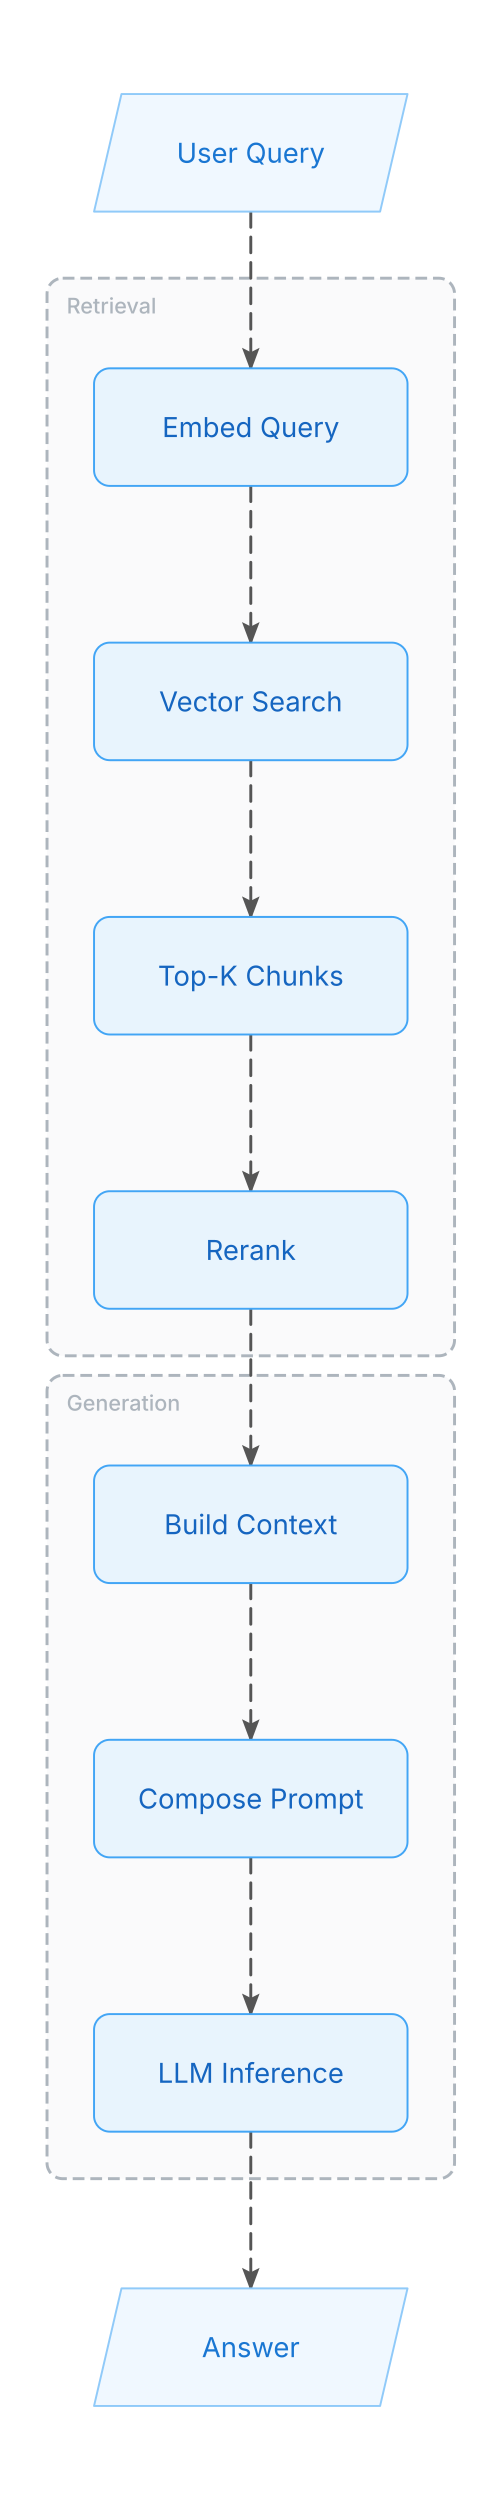
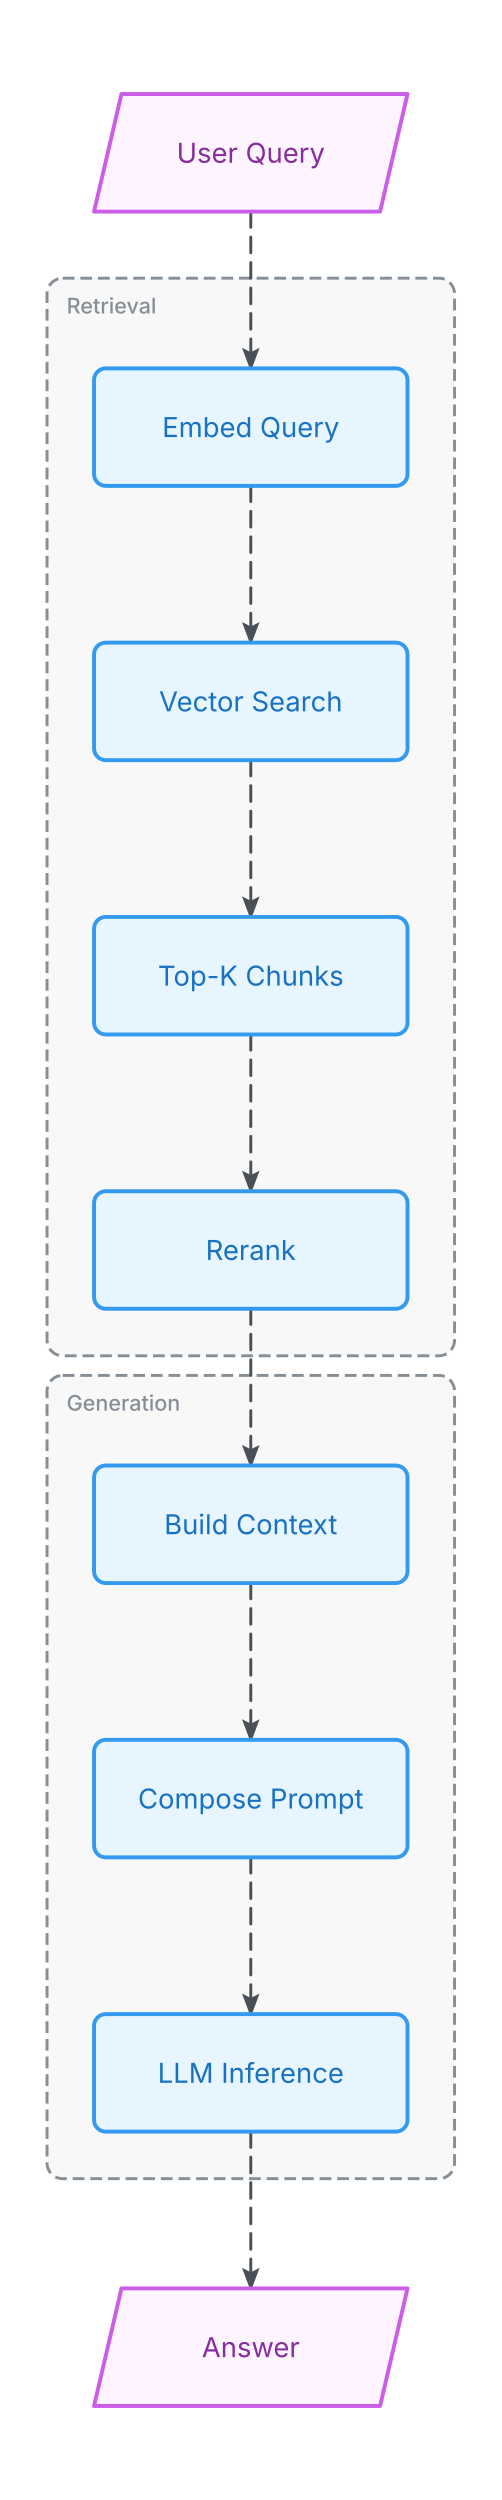
<svg xmlns="http://www.w3.org/2000/svg" width="256" height="1276" viewBox="-28 -28 256 1276">
  <defs>
    <marker id="fc-1-arrow" markerWidth="8" markerHeight="6" refX="7" refY="3" orient="auto" markerUnits="strokeWidth">
-       <polygon points="0 0, 8 3, 0 6, 1.5 3" fill="#555555" />
+       <polygon points="0 0, 8 3, 0 6, 1.5 3" fill="#495057" />
    </marker>
    <style>
      @keyframes ai-fc-flow { to { stroke-dashoffset: -26; } }
      .ai-fc-edge { animation: ai-fc-flow 1.2s linear infinite; }
    </style>
  </defs>
  <g class="flowchart">
    <g class="group" data-id="retrieval">
-       <rect x="-4" y="114" width="208" height="550" rx="8" fill="rgba(173,181,189,0.06)" stroke="#adb5bd" stroke-width="1.5" stroke-dasharray="6 3" />
-       <text x="6" y="132" font-family="Inter, system-ui, -apple-system, sans-serif" font-size="11" fill="#adb5bd" font-weight="500">Retrieval</text>
+       <rect x="-4" y="114" width="208" height="550" rx="8" fill="rgba(134,142,150,0.06)" stroke="#868e96" stroke-width="1.5" stroke-dasharray="6 3" />
+       <text x="6" y="132" font-family="Inter, system-ui, -apple-system, sans-serif" font-size="11" fill="#868e96" font-weight="500">Retrieval</text>
    </g>
    <g class="group" data-id="generation">
-       <rect x="-4" y="674" width="208" height="410" rx="8" fill="rgba(173,181,189,0.06)" stroke="#adb5bd" stroke-width="1.5" stroke-dasharray="6 3" />
-       <text x="6" y="692" font-family="Inter, system-ui, -apple-system, sans-serif" font-size="11" fill="#adb5bd" font-weight="500">Generation</text>
+       <rect x="-4" y="674" width="208" height="410" rx="8" fill="rgba(134,142,150,0.06)" stroke="#868e96" stroke-width="1.5" stroke-dasharray="6 3" />
+       <text x="6" y="692" font-family="Inter, system-ui, -apple-system, sans-serif" font-size="11" fill="#868e96" font-weight="500">Generation</text>
    </g>
    <g class="edge" data-from="query" data-to="embed_q">
-       <path d="M100,80 L100,110 Q100,120 100,130 L100,160" fill="none" stroke="#555555" stroke-width="1.5" stroke-linecap="round" stroke-linejoin="round" stroke-dasharray="8 5" class="ai-fc-edge" marker-end="url(#fc-1-arrow)" />
+       <path d="M100,80 L100,110 Q100,120 100,130 L100,160" fill="none" stroke="#495057" stroke-width="1.5" stroke-linecap="round" stroke-linejoin="round" stroke-dasharray="8 5" class="ai-fc-edge" marker-end="url(#fc-1-arrow)" />
    </g>
    <g class="edge" data-from="embed_q" data-to="vector_search">
-       <path d="M100,220 L100,250 Q100,260 100,270 L100,300" fill="none" stroke="#555555" stroke-width="1.5" stroke-linecap="round" stroke-linejoin="round" stroke-dasharray="8 5" class="ai-fc-edge" marker-end="url(#fc-1-arrow)" />
+       <path d="M100,220 L100,250 Q100,260 100,270 L100,300" fill="none" stroke="#495057" stroke-width="1.5" stroke-linecap="round" stroke-linejoin="round" stroke-dasharray="8 5" class="ai-fc-edge" marker-end="url(#fc-1-arrow)" />
    </g>
    <g class="edge" data-from="vector_search" data-to="top_k">
-       <path d="M100,360 L100,390 Q100,400 100,410 L100,440" fill="none" stroke="#555555" stroke-width="1.5" stroke-linecap="round" stroke-linejoin="round" stroke-dasharray="8 5" class="ai-fc-edge" marker-end="url(#fc-1-arrow)" />
+       <path d="M100,360 L100,390 Q100,400 100,410 L100,440" fill="none" stroke="#495057" stroke-width="1.5" stroke-linecap="round" stroke-linejoin="round" stroke-dasharray="8 5" class="ai-fc-edge" marker-end="url(#fc-1-arrow)" />
    </g>
    <g class="edge" data-from="top_k" data-to="rerank">
-       <path d="M100,500 L100,530 Q100,540 100,550 L100,580" fill="none" stroke="#555555" stroke-width="1.5" stroke-linecap="round" stroke-linejoin="round" stroke-dasharray="8 5" class="ai-fc-edge" marker-end="url(#fc-1-arrow)" />
+       <path d="M100,500 L100,530 Q100,540 100,550 L100,580" fill="none" stroke="#495057" stroke-width="1.5" stroke-linecap="round" stroke-linejoin="round" stroke-dasharray="8 5" class="ai-fc-edge" marker-end="url(#fc-1-arrow)" />
    </g>
    <g class="edge" data-from="rerank" data-to="context">
-       <path d="M100,640 L100,670 Q100,680 100,690 L100,720" fill="none" stroke="#555555" stroke-width="1.5" stroke-linecap="round" stroke-linejoin="round" stroke-dasharray="8 5" class="ai-fc-edge" marker-end="url(#fc-1-arrow)" />
+       <path d="M100,640 L100,670 Q100,680 100,690 L100,720" fill="none" stroke="#495057" stroke-width="1.5" stroke-linecap="round" stroke-linejoin="round" stroke-dasharray="8 5" class="ai-fc-edge" marker-end="url(#fc-1-arrow)" />
    </g>
    <g class="edge" data-from="context" data-to="prompt">
-       <path d="M100,780 L100,810 Q100,820 100,830 L100,860" fill="none" stroke="#555555" stroke-width="1.5" stroke-linecap="round" stroke-linejoin="round" stroke-dasharray="8 5" class="ai-fc-edge" marker-end="url(#fc-1-arrow)" />
+       <path d="M100,780 L100,810 Q100,820 100,830 L100,860" fill="none" stroke="#495057" stroke-width="1.5" stroke-linecap="round" stroke-linejoin="round" stroke-dasharray="8 5" class="ai-fc-edge" marker-end="url(#fc-1-arrow)" />
    </g>
    <g class="edge" data-from="prompt" data-to="llm">
-       <path d="M100,920 L100,950 Q100,960 100,970 L100,1000" fill="none" stroke="#555555" stroke-width="1.5" stroke-linecap="round" stroke-linejoin="round" stroke-dasharray="8 5" class="ai-fc-edge" marker-end="url(#fc-1-arrow)" />
+       <path d="M100,920 L100,950 Q100,960 100,970 L100,1000" fill="none" stroke="#495057" stroke-width="1.5" stroke-linecap="round" stroke-linejoin="round" stroke-dasharray="8 5" class="ai-fc-edge" marker-end="url(#fc-1-arrow)" />
    </g>
    <g class="edge" data-from="llm" data-to="answer">
-       <path d="M100,1060 L100,1090 Q100,1100 100,1110 L100,1140" fill="none" stroke="#555555" stroke-width="1.5" stroke-linecap="round" stroke-linejoin="round" stroke-dasharray="8 5" class="ai-fc-edge" marker-end="url(#fc-1-arrow)" />
+       <path d="M100,1060 L100,1090 Q100,1100 100,1110 L100,1140" fill="none" stroke="#495057" stroke-width="1.5" stroke-linecap="round" stroke-linejoin="round" stroke-dasharray="8 5" class="ai-fc-edge" marker-end="url(#fc-1-arrow)" />
    </g>
    <g class="node node-io" data-id="query">
-       <polygon points="34,20 180,20 166,80 20,80" fill="#f0f8ff" stroke="#90caf9" stroke-width="1" stroke-linejoin="round" />
-       <text x="100" y="50" text-anchor="middle" dominant-baseline="middle" font-family="Inter, system-ui, -apple-system, sans-serif" font-size="14" fill="#1976d2">User Query</text>
+       <polygon points="34,20 180,20 166,80 20,80" fill="#fdf4ff" stroke="#cc5de8" stroke-width="2" stroke-linejoin="round" />
+       <text x="100" y="50" text-anchor="middle" dominant-baseline="middle" font-family="Inter, system-ui, -apple-system, sans-serif" font-size="14" fill="#862e9c">User Query</text>
    </g>
    <g class="node node-process" data-id="embed_q">
-       <rect x="20" y="160" width="160" height="60" rx="8" ry="8" fill="#e8f4fd" stroke="#42a5f5" stroke-width="1" />
-       <text x="100" y="190" text-anchor="middle" dominant-baseline="middle" font-family="Inter, system-ui, -apple-system, sans-serif" font-size="14" fill="#1565c0">Embed Query</text>
+       <rect x="20" y="160" width="160" height="60" rx="6" ry="6" fill="#e7f5ff" stroke="#339af0" stroke-width="2" />
+       <text x="100" y="190" text-anchor="middle" dominant-baseline="middle" font-family="Inter, system-ui, -apple-system, sans-serif" font-size="14" fill="#1971c2">Embed Query</text>
    </g>
    <g class="node node-process" data-id="vector_search">
-       <rect x="20" y="300" width="160" height="60" rx="8" ry="8" fill="#e8f4fd" stroke="#42a5f5" stroke-width="1" />
-       <text x="100" y="330" text-anchor="middle" dominant-baseline="middle" font-family="Inter, system-ui, -apple-system, sans-serif" font-size="14" fill="#1565c0">Vector Search</text>
+       <rect x="20" y="300" width="160" height="60" rx="6" ry="6" fill="#e7f5ff" stroke="#339af0" stroke-width="2" />
+       <text x="100" y="330" text-anchor="middle" dominant-baseline="middle" font-family="Inter, system-ui, -apple-system, sans-serif" font-size="14" fill="#1971c2">Vector Search</text>
    </g>
    <g class="node node-process" data-id="top_k">
-       <rect x="20" y="440" width="160" height="60" rx="8" ry="8" fill="#e8f4fd" stroke="#42a5f5" stroke-width="1" />
-       <text x="100" y="470" text-anchor="middle" dominant-baseline="middle" font-family="Inter, system-ui, -apple-system, sans-serif" font-size="14" fill="#1565c0">Top-K Chunks</text>
+       <rect x="20" y="440" width="160" height="60" rx="6" ry="6" fill="#e7f5ff" stroke="#339af0" stroke-width="2" />
+       <text x="100" y="470" text-anchor="middle" dominant-baseline="middle" font-family="Inter, system-ui, -apple-system, sans-serif" font-size="14" fill="#1971c2">Top-K Chunks</text>
    </g>
    <g class="node node-process" data-id="rerank">
-       <rect x="20" y="580" width="160" height="60" rx="8" ry="8" fill="#e8f4fd" stroke="#42a5f5" stroke-width="1" />
-       <text x="100" y="610" text-anchor="middle" dominant-baseline="middle" font-family="Inter, system-ui, -apple-system, sans-serif" font-size="14" fill="#1565c0">Rerank</text>
+       <rect x="20" y="580" width="160" height="60" rx="6" ry="6" fill="#e7f5ff" stroke="#339af0" stroke-width="2" />
+       <text x="100" y="610" text-anchor="middle" dominant-baseline="middle" font-family="Inter, system-ui, -apple-system, sans-serif" font-size="14" fill="#1971c2">Rerank</text>
    </g>
    <g class="node node-process" data-id="context">
-       <rect x="20" y="720" width="160" height="60" rx="8" ry="8" fill="#e8f4fd" stroke="#42a5f5" stroke-width="1" />
-       <text x="100" y="750" text-anchor="middle" dominant-baseline="middle" font-family="Inter, system-ui, -apple-system, sans-serif" font-size="14" fill="#1565c0">Build Context</text>
+       <rect x="20" y="720" width="160" height="60" rx="6" ry="6" fill="#e7f5ff" stroke="#339af0" stroke-width="2" />
+       <text x="100" y="750" text-anchor="middle" dominant-baseline="middle" font-family="Inter, system-ui, -apple-system, sans-serif" font-size="14" fill="#1971c2">Build Context</text>
    </g>
    <g class="node node-process" data-id="prompt">
-       <rect x="20" y="860" width="160" height="60" rx="8" ry="8" fill="#e8f4fd" stroke="#42a5f5" stroke-width="1" />
-       <text x="100" y="890" text-anchor="middle" dominant-baseline="middle" font-family="Inter, system-ui, -apple-system, sans-serif" font-size="14" fill="#1565c0">Compose Prompt</text>
+       <rect x="20" y="860" width="160" height="60" rx="6" ry="6" fill="#e7f5ff" stroke="#339af0" stroke-width="2" />
+       <text x="100" y="890" text-anchor="middle" dominant-baseline="middle" font-family="Inter, system-ui, -apple-system, sans-serif" font-size="14" fill="#1971c2">Compose Prompt</text>
    </g>
    <g class="node node-process" data-id="llm">
-       <rect x="20" y="1000" width="160" height="60" rx="8" ry="8" fill="#e8f4fd" stroke="#42a5f5" stroke-width="1" />
-       <text x="100" y="1030" text-anchor="middle" dominant-baseline="middle" font-family="Inter, system-ui, -apple-system, sans-serif" font-size="14" fill="#1565c0">LLM Inference</text>
+       <rect x="20" y="1000" width="160" height="60" rx="6" ry="6" fill="#e7f5ff" stroke="#339af0" stroke-width="2" />
+       <text x="100" y="1030" text-anchor="middle" dominant-baseline="middle" font-family="Inter, system-ui, -apple-system, sans-serif" font-size="14" fill="#1971c2">LLM Inference</text>
    </g>
    <g class="node node-io" data-id="answer">
-       <polygon points="34,1140 180,1140 166,1200 20,1200" fill="#f0f8ff" stroke="#90caf9" stroke-width="1" stroke-linejoin="round" />
-       <text x="100" y="1170" text-anchor="middle" dominant-baseline="middle" font-family="Inter, system-ui, -apple-system, sans-serif" font-size="14" fill="#1976d2">Answer</text>
+       <polygon points="34,1140 180,1140 166,1200 20,1200" fill="#fdf4ff" stroke="#cc5de8" stroke-width="2" stroke-linejoin="round" />
+       <text x="100" y="1170" text-anchor="middle" dominant-baseline="middle" font-family="Inter, system-ui, -apple-system, sans-serif" font-size="14" fill="#862e9c">Answer</text>
    </g>
  </g>
</svg>
